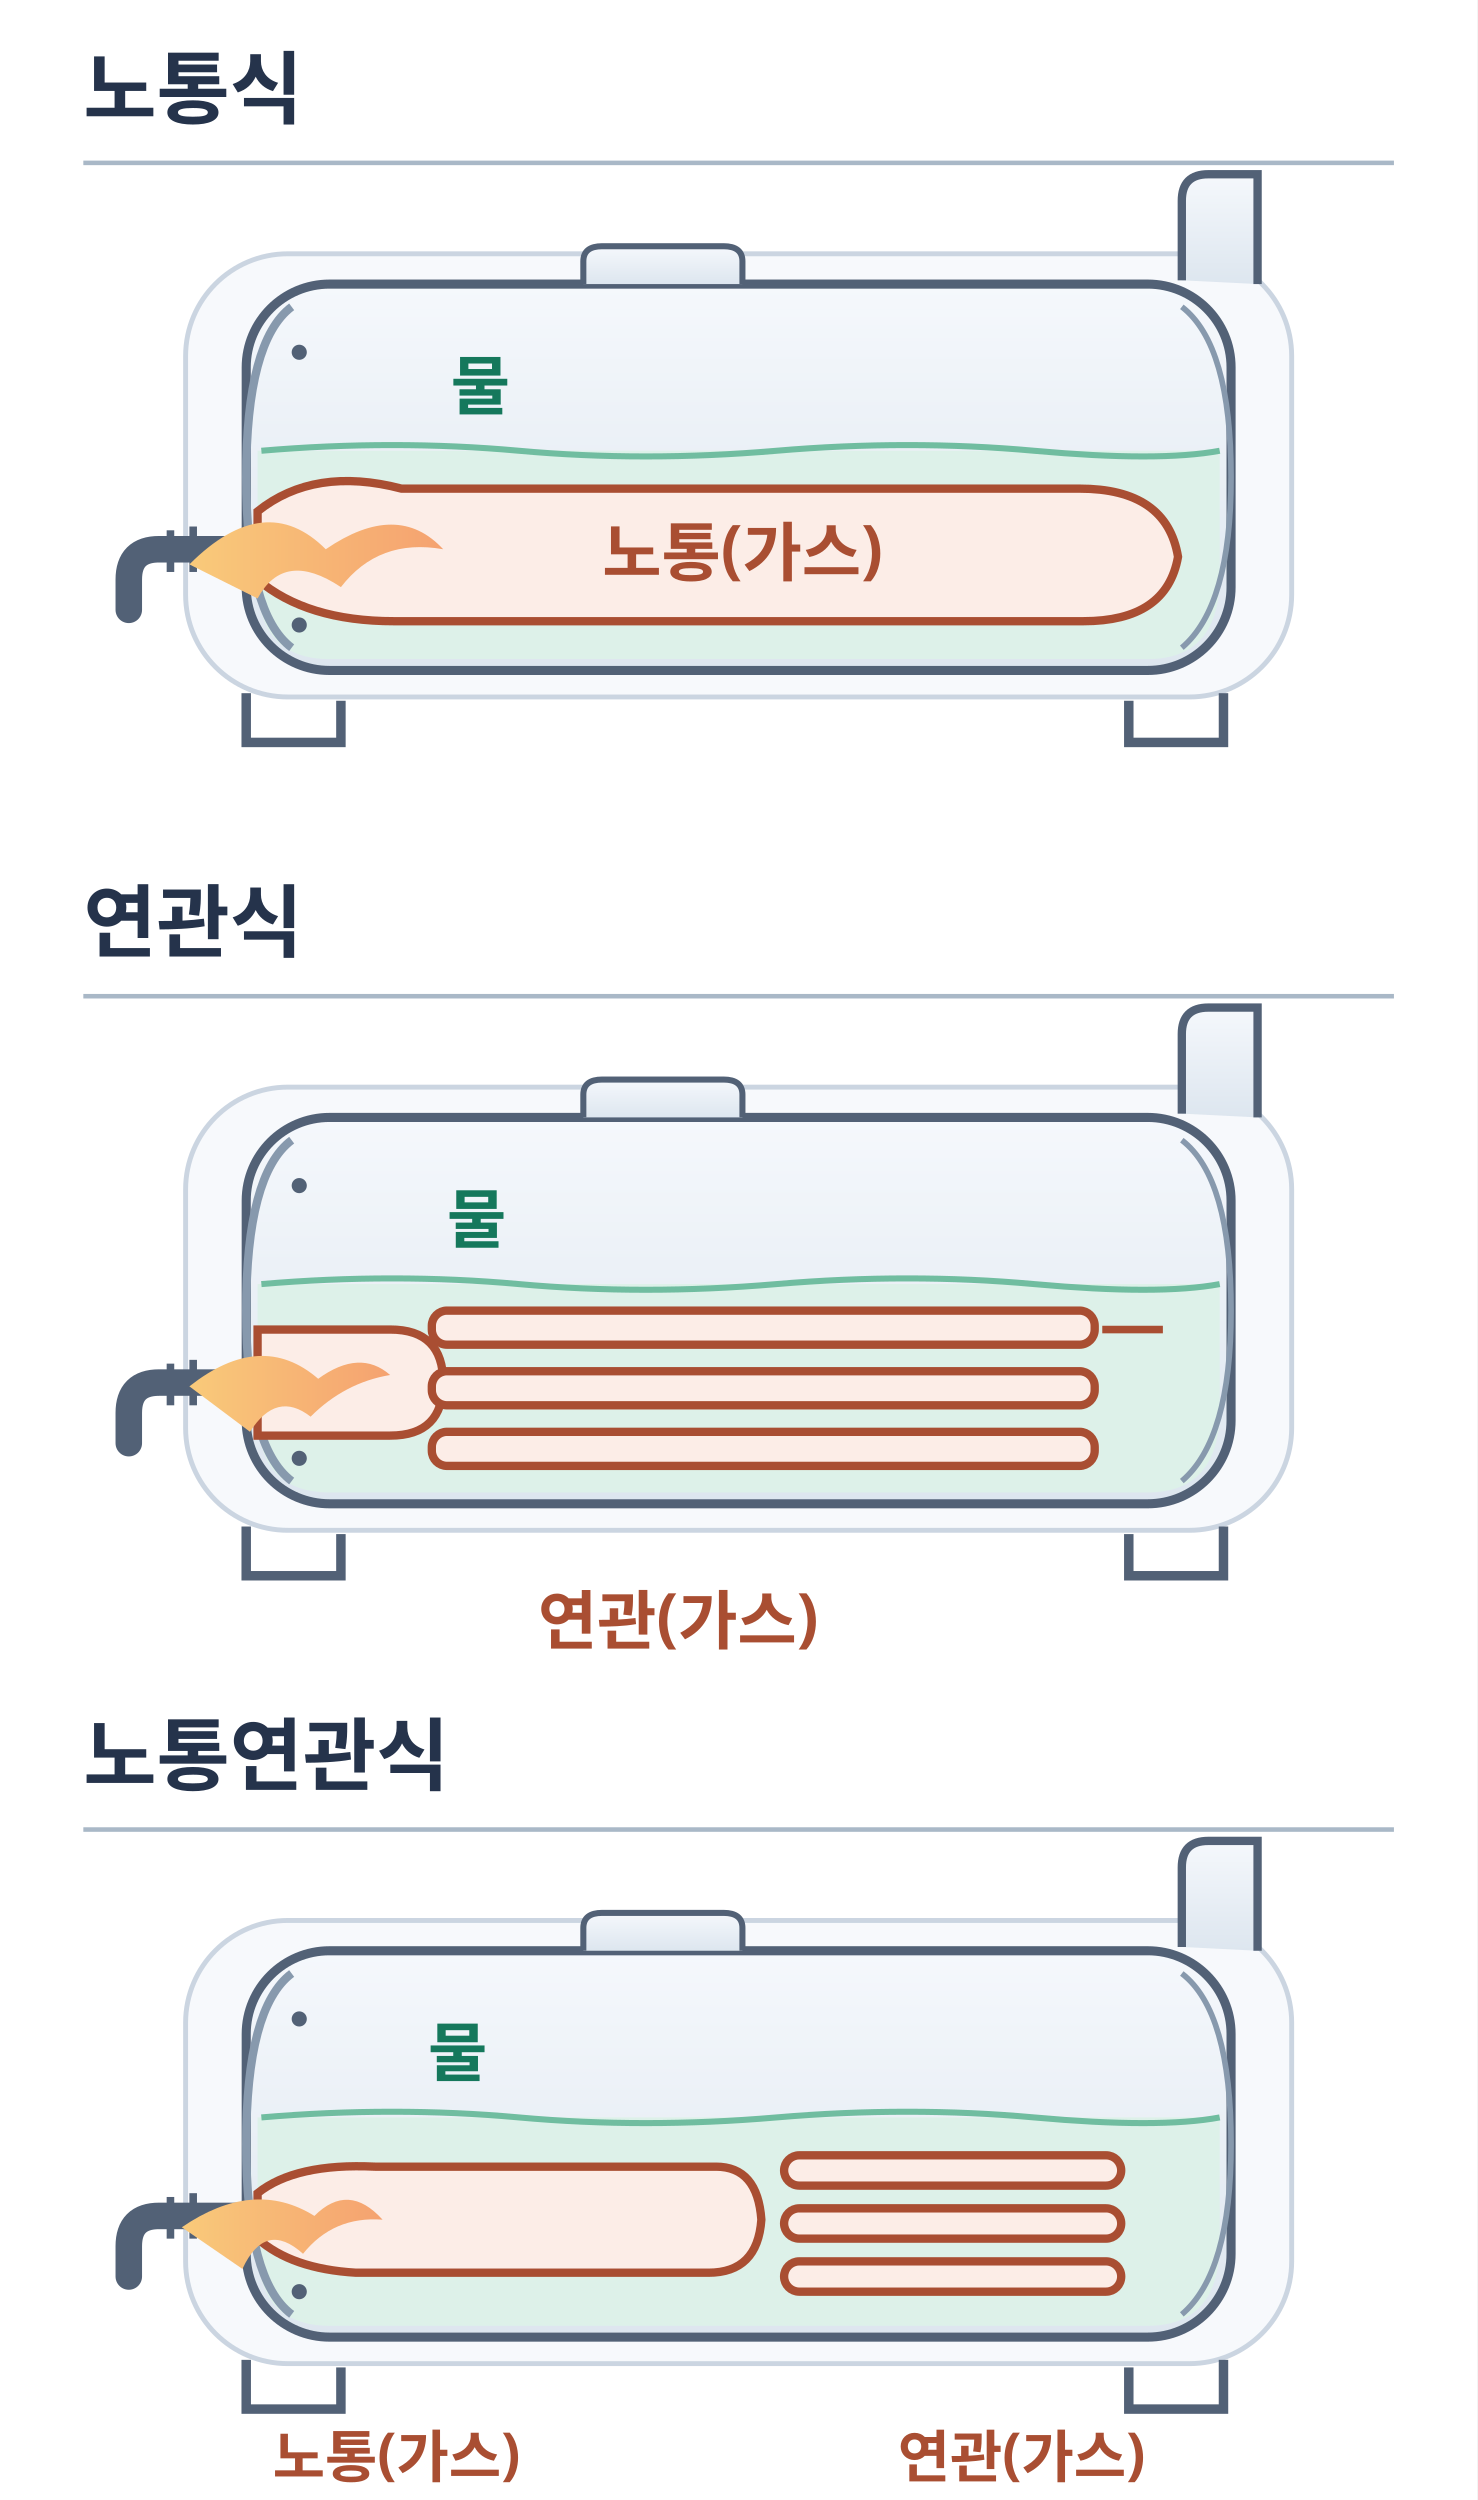
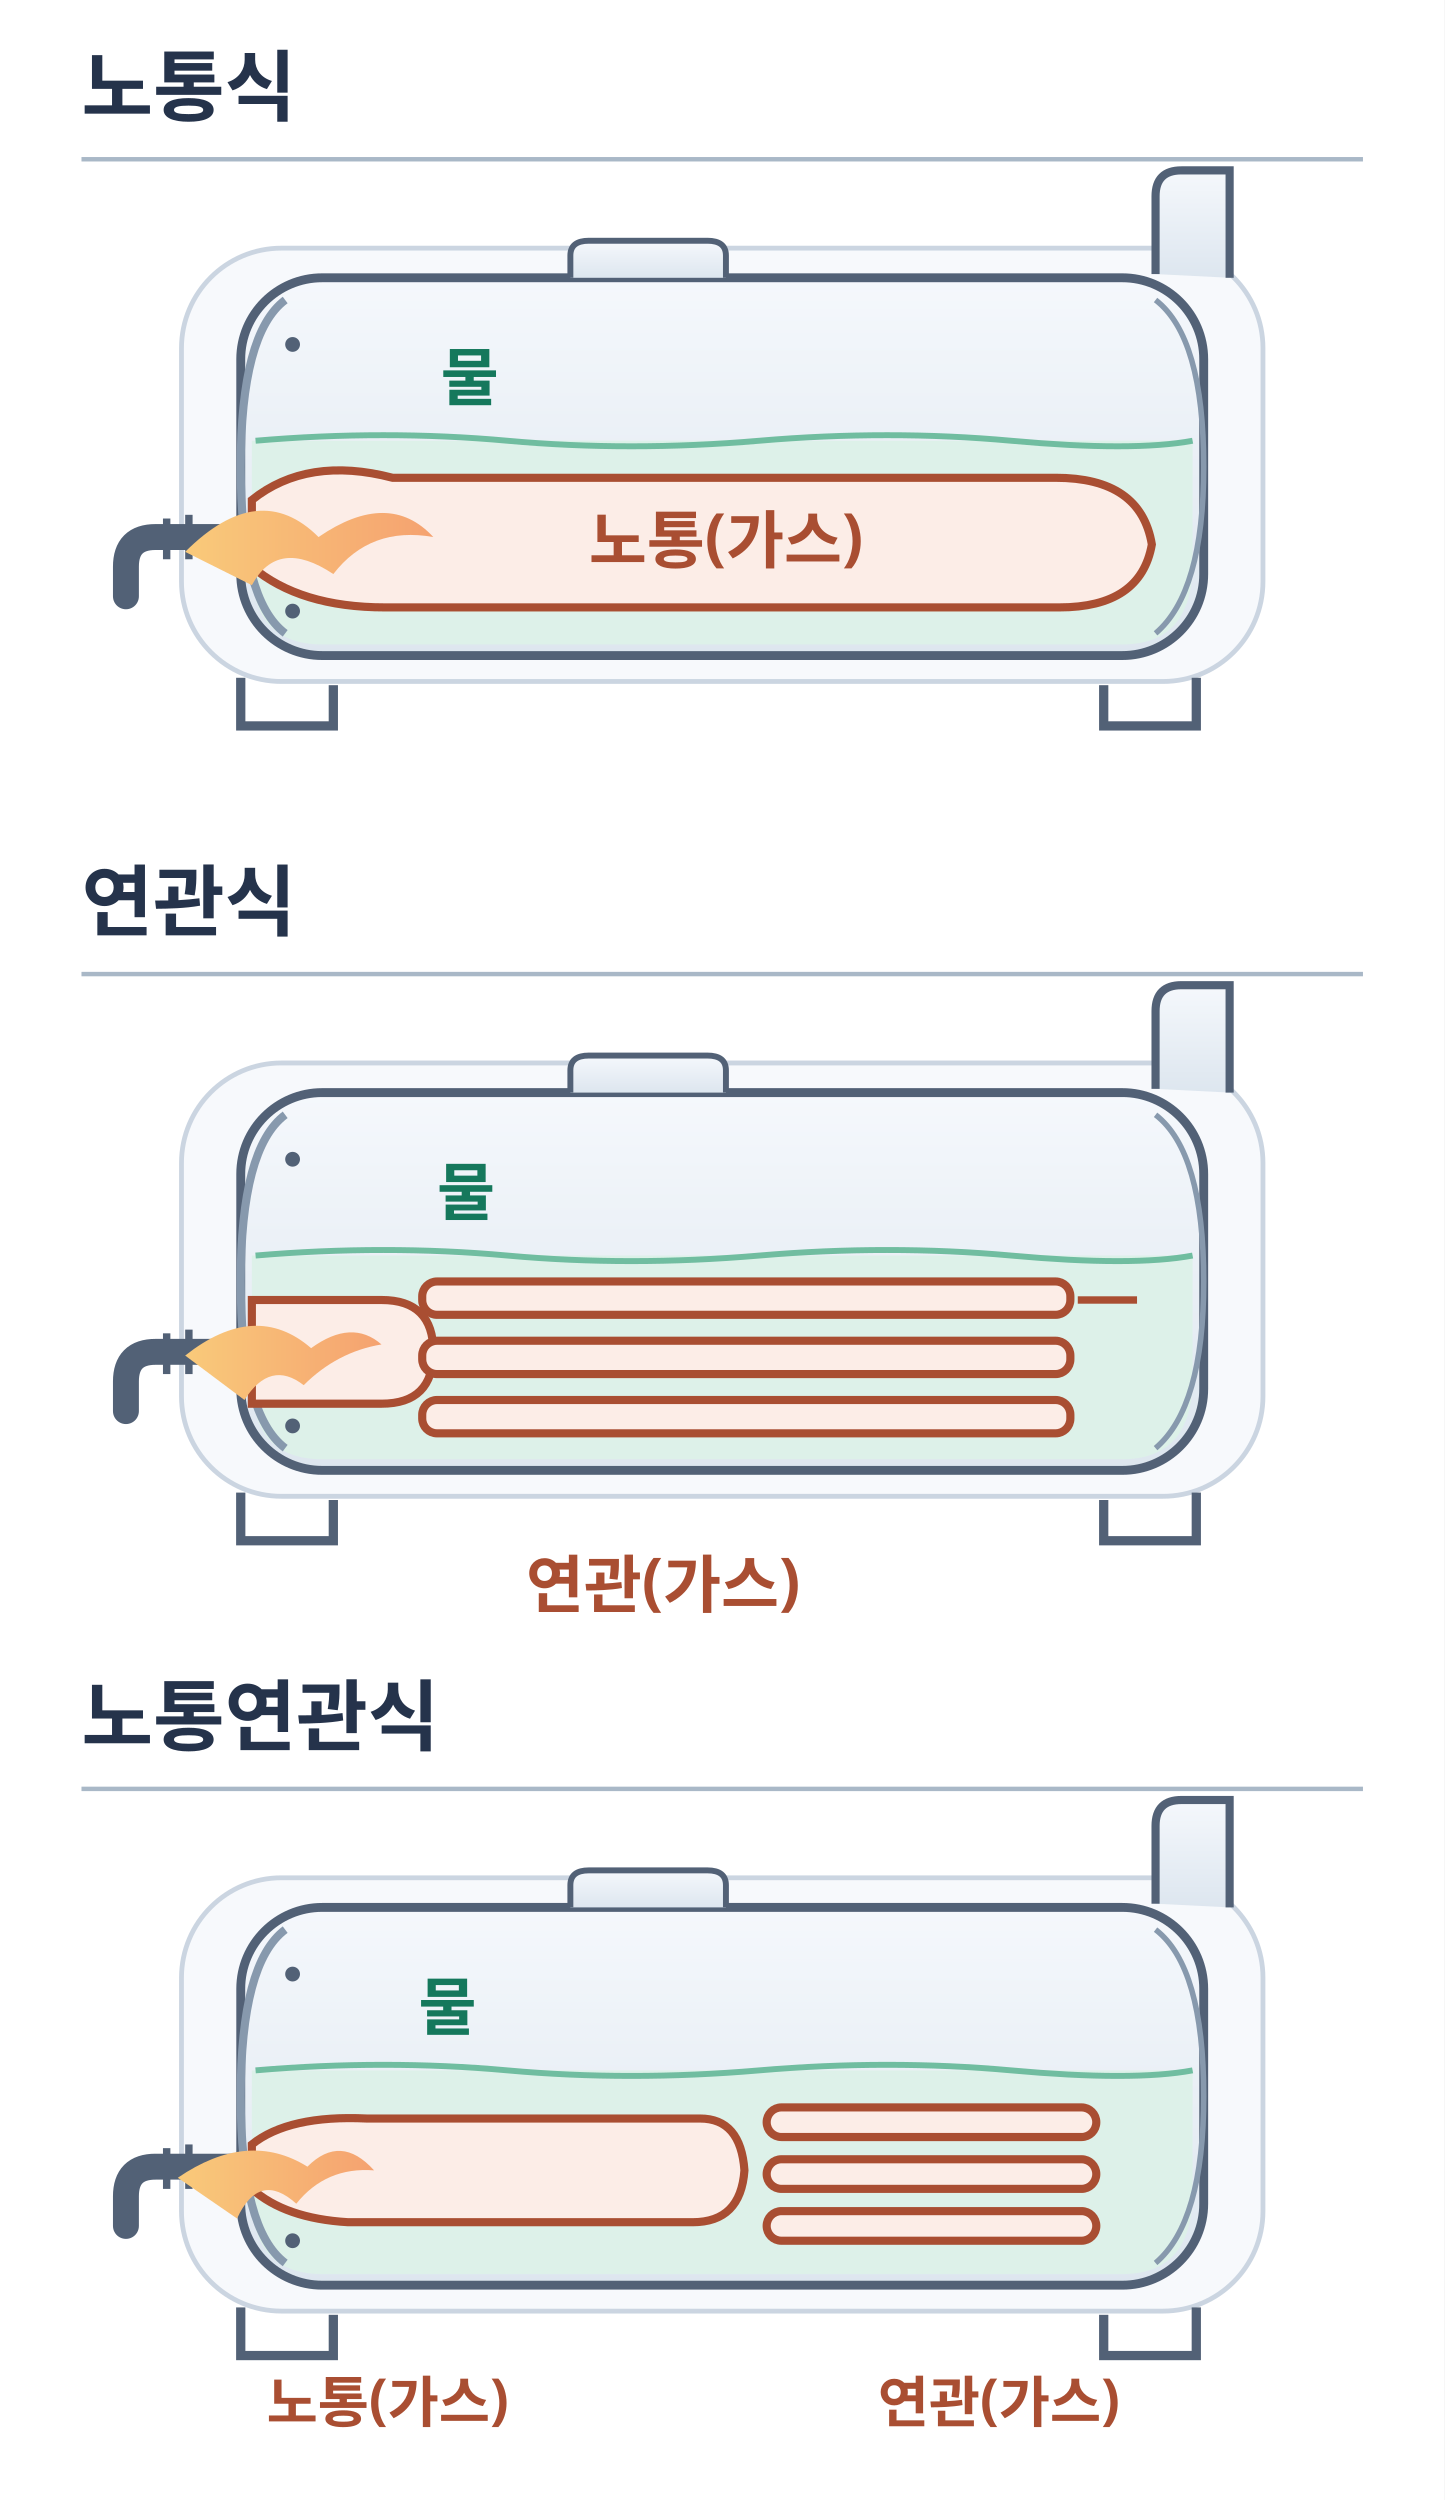
- <svg xmlns="http://www.w3.org/2000/svg" width="390" height="660" viewBox="0 0 390 660" role="img" aria-labelledby="title description">
+ <svg xmlns="http://www.w3.org/2000/svg" width="390" height="675" viewBox="0 0 390 675" role="img" aria-labelledby="title description">
  <defs>
    <linearGradient id="metal" x1="0" x2="0" y1="0" y2="1">
      <stop stop-color="#F5F8FC" />
      <stop offset="1" stop-color="#DDE6EF" />
    </linearGradient>
    <linearGradient id="fire" x1="0" x2="1">
      <stop stop-color="#F9CA7A" />
      <stop offset="1" stop-color="#F5A270" />
    </linearGradient>
    <marker id="water-arrow" viewBox="0 0 10 10" refX="9" refY="5" markerWidth="5" markerHeight="5" orient="auto">
      <path d="M1 1 9 5 1 9" fill="none" stroke="#15785C" stroke-width="1.5" stroke-linejoin="round" />
    </marker>
    <marker id="steam-arrow" viewBox="0 0 10 10" refX="9" refY="5" markerWidth="5" markerHeight="5" orient="auto">
      <path d="M1 1 9 5 1 9" fill="none" stroke="#734BA6" stroke-width="1.5" stroke-linejoin="round" />
    </marker>
    <style>
    text{font-family:'Noto Sans KR','Apple SD Gothic Neo','Malgun Gothic',sans-serif;fill:#25334B}
    .type{font-size:21px;font-weight:700}
    .label{font-size:17px;font-weight:700}
    .small{font-size:15px;font-weight:600}
    .waterText{fill:#15785C} .gasText{fill:#A94E32} .steamText{fill:#734BA6} .heatText{fill:#B45309}
    .body{fill:url(#metal);stroke:#526176;stroke-width:2.4}
    .water{fill:#DDF1E9}
    .gas{fill:#FCEDE7;stroke:#A94E32;stroke-width:2.2}
    .pipe{fill:none;stroke:#526176;stroke-width:7;stroke-linecap:round;stroke-linejoin:round}
    .pipeWater{fill:none;stroke:#15785C;stroke-width:3;stroke-linecap:round;stroke-linejoin:round}
    .pipeSteam{fill:none;stroke:#734BA6;stroke-width:3;stroke-linecap:round;stroke-linejoin:round}
    .hair{fill:none;stroke:#A9B8C7;stroke-width:1.2}
  </style>
  </defs>
-   <rect width="390" height="660" fill="#fff" />
+   <rect width="390" height="675" fill="#fff" />
  <g transform="translate(0 0)">
    <text x="22" y="31" class="type">노통식</text>
    <path d="M22 43 H368" class="hair" />
    <rect x="49" y="67" width="292" height="117" rx="27" fill="#F7F9FC" stroke="#CBD5E1" stroke-width="1.3" />
    <path d="M65 183 v13 h25 v-11 M298 185 v11 h25 v-13" fill="none" stroke="#526176" stroke-width="2.5" />
    <rect x="65" y="75" width="260" height="102" rx="22" class="body" />
    <path d="M68 119 H322 V152 Q322 174 303 174 H87 Q68 174 68 153 Z" class="water" />
    <path d="M69 119 Q104 116 137 119 T205 119 T273 119 T322 119" fill="none" stroke="#70BDA0" stroke-width="1.6" />
    <path d="M77 81 Q65 90 65 126 Q65 162 77 171" fill="none" stroke="#8799AD" stroke-width="2.2" />
    <path d="M312 81 Q325 91 325 126 Q325 160 312 171" fill="none" stroke="#8799AD" stroke-width="1.5" />
    <circle cx="79" cy="93" r="2" fill="#526176" />
    <circle cx="79" cy="165" r="2" fill="#526176" />
    <path d="M154 75 v-6 q0-4 5-4 h32 q5 0 5 4 v6" fill="url(#metal)" stroke="#526176" stroke-width="1.6" />
    <path d="M312 74 v-21 q0-7 7-7 h13 v29" fill="url(#metal)" stroke="#526176" stroke-width="2.2" />
    <path d="M64 145 H42 Q34 145 34 153 V161" class="pipe" />
    <path d="M45 140 v11 M51 139 v12" stroke="#526176" stroke-width="2" />
    <path d="M68 135 Q83 123 106 129 H285 Q308 129 311 147 Q308 164 286 164 H104 Q81 164 68 153 Z" class="gas" />
    <path d="M50 149 Q70 129 86 145 Q105 132 117 145 Q100 142 90 155 Q75 145 68 158 Z" fill="url(#fire)" />
    <text x="159" y="152" class="label gasText">노통(가스)</text>
    <text x="119" y="108" class="label waterText">물</text>
  </g>
  <g transform="translate(0 220)">
    <text x="22" y="31" class="type">연관식</text>
    <path d="M22 43 H368" class="hair" />
    <rect x="49" y="67" width="292" height="117" rx="27" fill="#F7F9FC" stroke="#CBD5E1" stroke-width="1.3" />
    <path d="M65 183 v13 h25 v-11 M298 185 v11 h25 v-13" fill="none" stroke="#526176" stroke-width="2.5" />
    <rect x="65" y="75" width="260" height="102" rx="22" class="body" />
    <path d="M68 119 H322 V152 Q322 174 303 174 H87 Q68 174 68 153 Z" class="water" />
    <path d="M69 119 Q104 116 137 119 T205 119 T273 119 T322 119" fill="none" stroke="#70BDA0" stroke-width="1.6" />
    <path d="M77 81 Q65 90 65 126 Q65 162 77 171" fill="none" stroke="#8799AD" stroke-width="2.2" />
    <path d="M312 81 Q325 91 325 126 Q325 160 312 171" fill="none" stroke="#8799AD" stroke-width="1.5" />
    <circle cx="79" cy="93" r="2" fill="#526176" />
    <circle cx="79" cy="165" r="2" fill="#526176" />
    <path d="M154 75 v-6 q0-4 5-4 h32 q5 0 5 4 v6" fill="url(#metal)" stroke="#526176" stroke-width="1.6" />
    <path d="M312 74 v-21 q0-7 7-7 h13 v29" fill="url(#metal)" stroke="#526176" stroke-width="2.2" />
    <path d="M64 145 H42 Q34 145 34 153 V161" class="pipe" />
    <path d="M45 140 v11 M51 139 v12" stroke="#526176" stroke-width="2" />
    <path d="M68 131 h35 q14 0 14 14 q0 14-14 14 H68 Z" class="gas" />
    <path d="M50 146 Q69 131 84 144 Q95 136 103 143 Q91 145 82 154 Q73 147 66 158 Z" fill="url(#fire)" />
    <g class="gas">
      <rect x="114" y="126" width="175" height="9" rx="4" />
      <rect x="114" y="142" width="175" height="9" rx="4" />
      <rect x="114" y="158" width="175" height="9" rx="4" />
    </g>
    <path d="M291 131 H307" stroke="#A94E32" stroke-width="2" />
    <text x="118" y="108" class="label waterText">물</text>
    <text x="142" y="214" class="label gasText">연관(가스)</text>
  </g>
  <g transform="translate(0 440)">
    <text x="22" y="31" class="type">노통연관식</text>
    <path d="M22 43 H368" class="hair" />
    <rect x="49" y="67" width="292" height="117" rx="27" fill="#F7F9FC" stroke="#CBD5E1" stroke-width="1.3" />
    <path d="M65 183 v13 h25 v-11 M298 185 v11 h25 v-13" fill="none" stroke="#526176" stroke-width="2.5" />
    <rect x="65" y="75" width="260" height="102" rx="22" class="body" />
    <path d="M68 119 H322 V152 Q322 174 303 174 H87 Q68 174 68 153 Z" class="water" />
    <path d="M69 119 Q104 116 137 119 T205 119 T273 119 T322 119" fill="none" stroke="#70BDA0" stroke-width="1.6" />
    <path d="M77 81 Q65 90 65 126 Q65 162 77 171" fill="none" stroke="#8799AD" stroke-width="2.2" />
    <path d="M312 81 Q325 91 325 126 Q325 160 312 171" fill="none" stroke="#8799AD" stroke-width="1.5" />
    <circle cx="79" cy="93" r="2" fill="#526176" />
    <circle cx="79" cy="165" r="2" fill="#526176" />
    <path d="M154 75 v-6 q0-4 5-4 h32 q5 0 5 4 v6" fill="url(#metal)" stroke="#526176" stroke-width="1.6" />
    <path d="M312 74 v-21 q0-7 7-7 h13 v29" fill="url(#metal)" stroke="#526176" stroke-width="2.2" />
    <path d="M64 145 H42 Q34 145 34 153 V161" class="pipe" />
    <path d="M45 140 v11 M51 139 v12" stroke="#526176" stroke-width="2" />
    <path d="M68 139 Q78 131 99 132 H189 Q200 132 201 146 Q200 160 187 160 H94 Q77 159 68 151 Z" class="gas" />
    <path d="M48 148 Q67 135 83 145 Q92 136 101 146 Q88 145 80 155 Q70 146 64 159 Z" fill="url(#fire)" />
    <g class="gas">
      <rect x="207" y="129" width="89" height="8" rx="4" />
      <rect x="207" y="143" width="89" height="8" rx="4" />
      <rect x="207" y="157" width="89" height="8" rx="4" />
    </g>
    <text x="113" y="108" class="label waterText">물</text>
    <text x="72" y="214" class="small gasText">노통(가스)</text>
    <text x="237" y="214" class="small gasText">연관(가스)</text>
  </g>
</svg>
